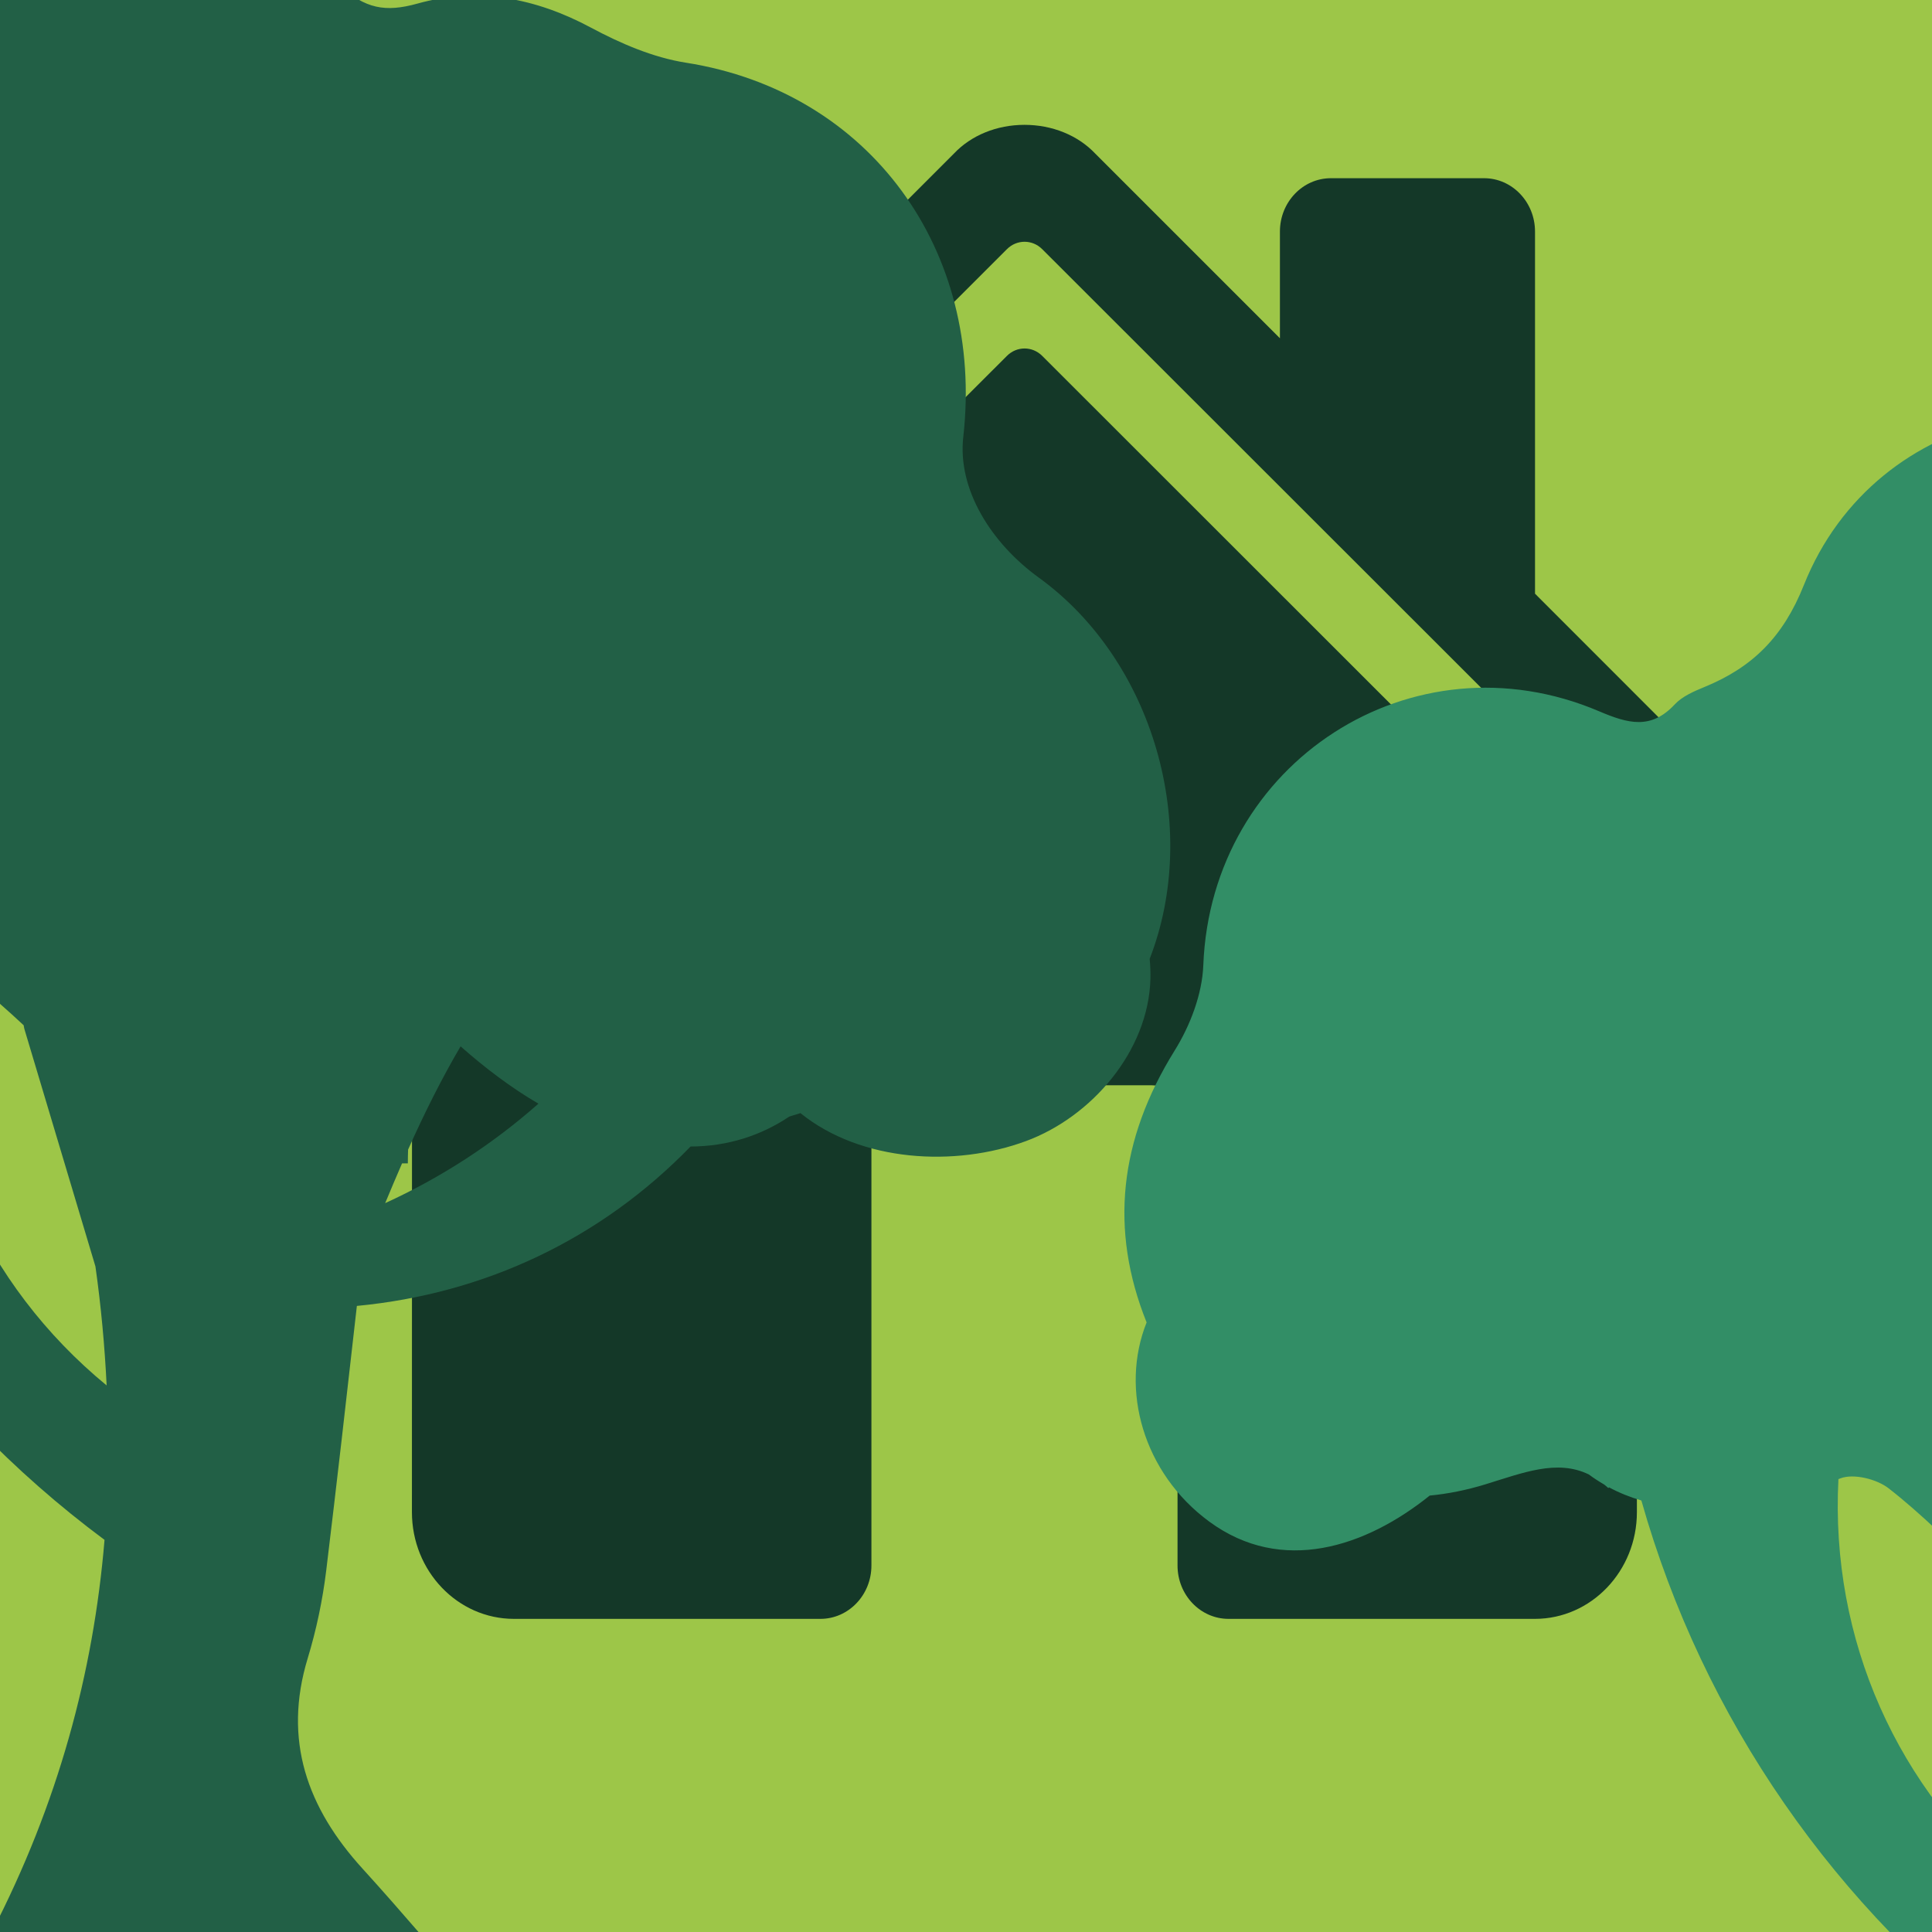
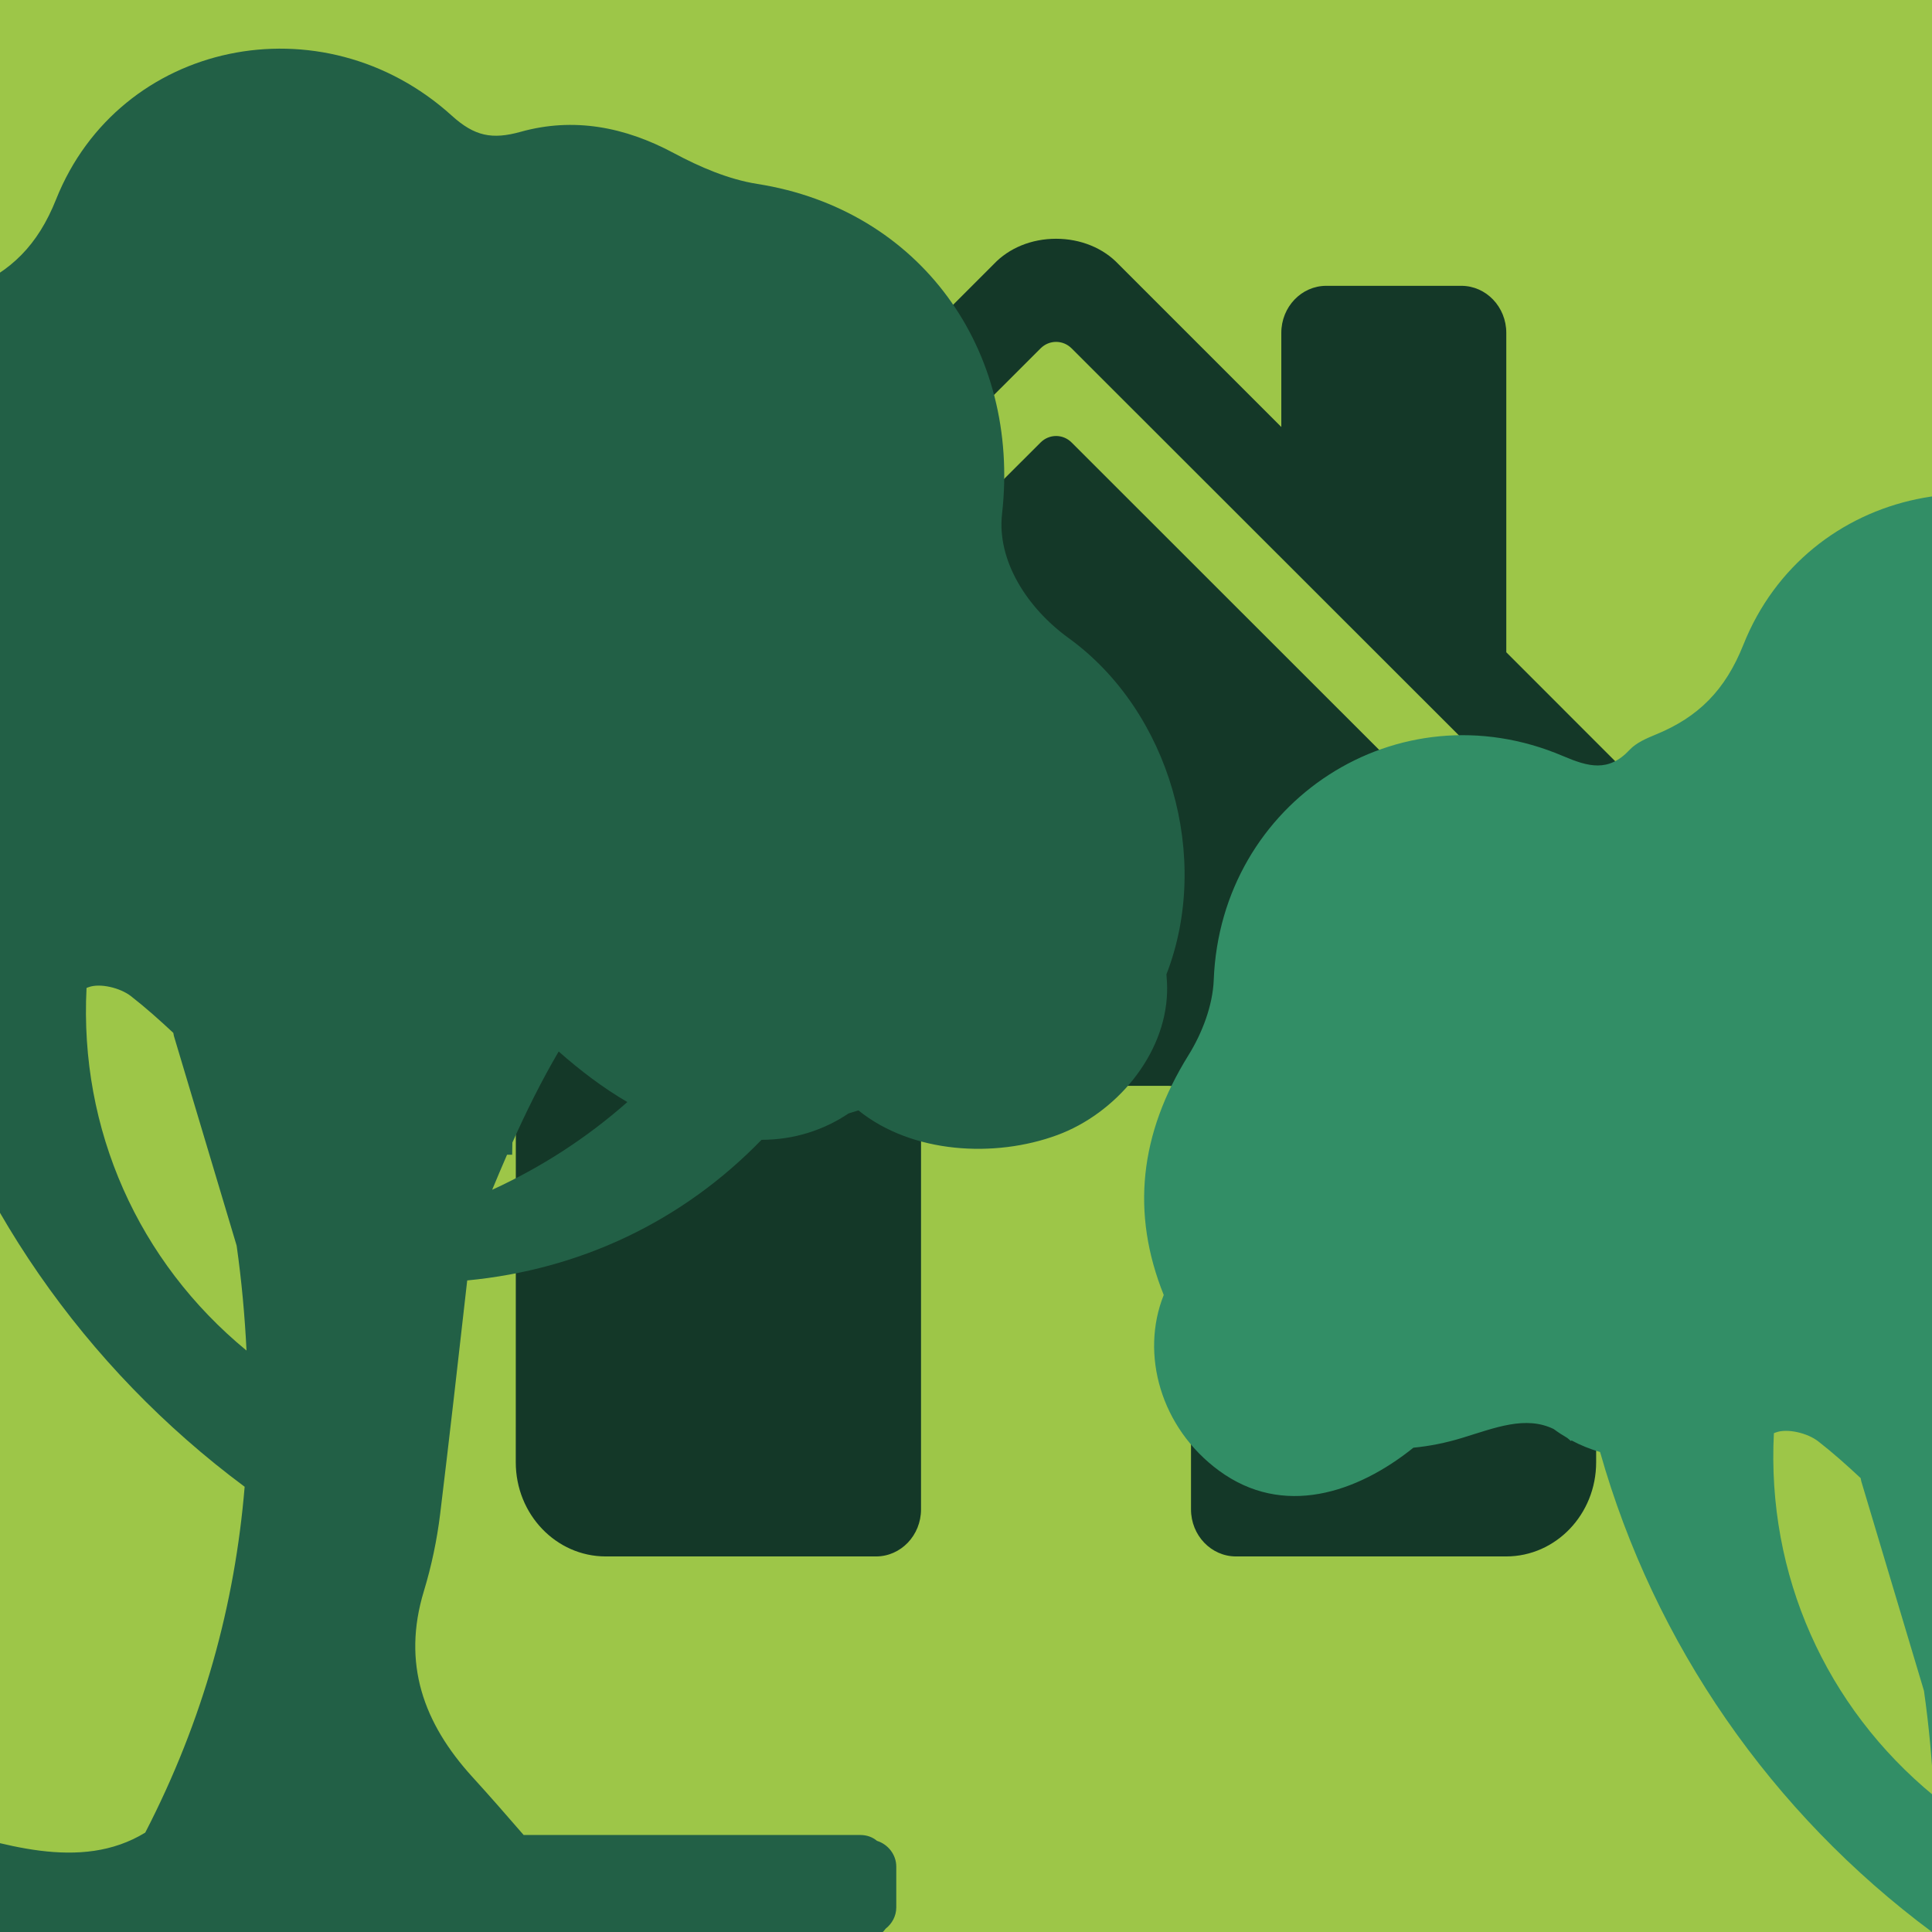
<svg xmlns="http://www.w3.org/2000/svg" xmlns:xlink="http://www.w3.org/1999/xlink" width="512" height="512" viewBox="0 0 512 512" version="1.1" id="svg3751">
  <defs id="defs3755">
    <clipPath clipPathUnits="userSpaceOnUse" id="clipPath4580">
-       <use x="0" y="0" xlink:href="#g4576" id="use4582" width="100%" height="100%" transform="matrix(1.183382,0,0,1.131507,-65.28398,-5.435612)" />
+       <use x="0" y="0" xlink:href="#g4576" id="use4582" width="100%" height="100%" transform="matrix(1.183382,0,0,1.131507,-142.2962,46.5098)" />
    </clipPath>
  </defs>
  <rect id="rect3759" width="514.169" height="512" x="-2.169" y="0" style="fill-opacity:1;fill:#9dc648" />
-   <g style="fill:#143828;fill-opacity:1" id="g4576" transform="matrix(0.8450361,0,0,0.8837772,55.16732,4.803869)">
+   <g style="fill:#143828;fill-opacity:1" id="g4576" transform="matrix(0.7452915,0,0,0.7794598,89.06003,38.33083)">
    <path d="m 261.56,101.28 a 8,8 0 0 0 -11.06,0 L 66.4,277.15 a 8,8 0 0 0 -2.47,5.79 L 63.9,448 a 32,32 0 0 0 32,32 H 192 a 16,16 0 0 0 16,-16 V 328 a 8,8 0 0 1 8,-8 h 80 a 8,8 0 0 1 8,8 v 136 a 16,16 0 0 0 16,16 h 96.06 a 32,32 0 0 0 32,-32 V 282.94 a 8,8 0 0 0 -2.47,-5.79 z" id="path3747" style="fill:#143828;fill-opacity:1" />
    <path d="m 490.91,244.15 -74.8,-71.56 V 64 a 16,16 0 0 0 -16,-16 h -48 a 16,16 0 0 0 -16,16 V 96 L 278.19,40.62 C 272.77,35.14 264.71,32 256,32 v 0 c -8.68,0 -16.72,3.14 -22.14,8.63 l -212.7,203.5 c -6.22,6 -7,15.87 -1.34,22.37 A 16,16 0 0 0 43,267.56 L 250.5,69.28 a 8,8 0 0 1 11.06,0 l 207.52,198.28 a 16,16 0 0 0 22.59,-0.44 c 6.14,-6.36 5.63,-16.86 -0.76,-22.97 z" id="path3749" style="fill:#143828;fill-opacity:1" />
  </g>
-   <g id="g4645" transform="translate(273.5436,109.7486)" style="fill:#328e66;fill-opacity:1">
+   <g id="g4645" transform="matrix(0.8819642,0,0,0.8819642,281.6601,130.8883)" style="fill:#328e66;fill-opacity:1">
    <g id="g4588" style="fill:#328e66;fill-opacity:1">
      <g id="g4586" style="fill:#328e66;fill-opacity:1">
        <path id="path4584" d="m 508.752,177.104 c -12.55,-9.086 -21.587,-23.337 -20.004,-37.312 5.586,-49.327 -24.644,-91.457 -73.514,-99.144 -8.678,-1.367 -17.319,-5.092 -25.141,-9.282 -14.745,-7.902 -30.11,-10.812 -45.998,-6.381 -8.58,2.395 -13.859,1.326 -20.678,-4.847 -38.899,-35.219 -99.862,-22.632 -118.92,25.169 -5.471,13.729 -13.562,21.742 -26.247,26.965 -2.832,1.167 -5.94,2.484 -7.952,4.639 -6.332,6.781 -12.366,5.108 -20.037,1.845 C 100.74,57.663 47.41,92.371 45.346,146.044 c -0.293,7.666 -3.472,15.989 -7.584,22.599 -14.721,23.685 -17.324,47.446 -7.442,72.065 -7.116,17.776 -0.91,39.939 16.618,52.796 19.233,14.112 41.412,6.748 58.409,-6.912 4.811,-0.457 9.707,-1.432 14.705,-2.962 9.992,-3.064 19.013,-6.724 27.438,-2.644 1.334,0.991 2.705,1.872 4.096,2.685 0.372,0.31 0.743,0.6 1.114,0.946 0.049,-0.077 0.09,-0.139 0.139,-0.216 2.774,1.497 5.651,2.631 8.597,3.496 16.345,57.765 51.481,108.36 99.731,144.22 -2.941,35.333 -12.346,69.973 -29.87,103.918 -19.56,11.958 -43.423,3.309 -63.905,-2.362 -18.107,-5.015 -35.737,-6.862 -53.815,-1.094 -3.741,1.195 -5.483,4.153 -5.667,7.218 -0.024,0.086 -0.061,0.155 -0.082,0.244 -1.371,5.892 -2.742,11.783 -4.113,17.671 -1.281,5.512 2.689,9.286 6.993,10.028 0.673,0.172 1.387,0.29 2.179,0.29 h 334.561 c 2.934,0 5.019,-1.289 6.315,-3.117 1.926,-1.506 3.203,-3.814 3.203,-6.405 v -12.24 c 0,-3.623 -2.48,-6.724 -5.802,-7.76 -1.269,-1.069 -2.945,-1.759 -5.08,-1.759 h -101.09 c -5.022,-5.802 -10.135,-11.661 -15.414,-17.458 -14.688,-16.129 -21.167,-34.081 -14.565,-55.799 2.293,-7.544 3.945,-15.39 4.899,-23.219 2.819,-23.199 5.455,-46.508 8.128,-70.156 33.929,-3.231 64.61,-17.698 88.43,-42.244 9.882,-0.024 18.752,-2.954 26.148,-7.928 l 2.967,-0.922 c 16.12,13.008 40.987,14.35 59.771,7.414 17.405,-6.427 32.457,-23.836 32.983,-42.975 0.049,-1.792 -0.041,-3.566 -0.196,-5.325 13.55,-34.896 1.159,-78.91 -29.393,-101.033 z M 213.658,282.23 c 0.192,-0.073 0.351,-0.131 0.542,-0.204 3.505,-1.334 9.613,0.196 12.767,2.647 4.447,3.46 8.653,7.23 12.766,11.065 0.082,0.326 0.086,0.628 0.188,0.963 6.279,20.983 12.559,41.971 18.837,62.954 1.498,10.576 2.452,21.082 2.97,31.534 C 229.24,364.475 211.467,324.81 213.658,282.23 Z m 121.883,60.65 c 1.469,-3.518 2.941,-7.034 4.472,-10.535 0.51,0 1.024,0 1.534,-0.004 0,-1.212 0.028,-2.428 0.069,-3.647 4.19,-9.396 8.768,-18.584 13.908,-27.364 6.549,5.773 13.37,10.959 20.637,15.189 -12.166,10.754 -25.806,19.584 -40.62,26.361 z" style="fill:#328e66;fill-opacity:1" />
      </g>
    </g>
-     <g id="g4590" style="fill:#328e66;fill-opacity:1">
- </g>
-     <g id="g4592" style="fill:#328e66;fill-opacity:1">
- </g>
-     <g id="g4594" style="fill:#328e66;fill-opacity:1">
- </g>
-     <g id="g4596" style="fill:#328e66;fill-opacity:1">
- </g>
-     <g id="g4598" style="fill:#328e66;fill-opacity:1">
- </g>
-     <g id="g4600" style="fill:#328e66;fill-opacity:1">
- </g>
-     <g id="g4602" style="fill:#328e66;fill-opacity:1">
- </g>
-     <g id="g4604" style="fill:#328e66;fill-opacity:1">
- </g>
-     <g id="g4606" style="fill:#328e66;fill-opacity:1">
- </g>
-     <g id="g4608" style="fill:#328e66;fill-opacity:1">
- </g>
-     <g id="g4610" style="fill:#328e66;fill-opacity:1">
- </g>
-     <g id="g4612" style="fill:#328e66;fill-opacity:1">
- </g>
-     <g id="g4614" style="fill:#328e66;fill-opacity:1">
- </g>
-     <g id="g4616" style="fill:#328e66;fill-opacity:1">
- </g>
-     <g id="g4618" style="fill:#328e66;fill-opacity:1">
- </g>
+     <g id="g4590" style="fill:#328e66;fill-opacity:1" />
+     <g id="g4592" style="fill:#328e66;fill-opacity:1" />
+     <g id="g4594" style="fill:#328e66;fill-opacity:1" />
+     <g id="g4596" style="fill:#328e66;fill-opacity:1" />
+     <g id="g4598" style="fill:#328e66;fill-opacity:1" />
+     <g id="g4600" style="fill:#328e66;fill-opacity:1" />
+     <g id="g4602" style="fill:#328e66;fill-opacity:1" />
+     <g id="g4604" style="fill:#328e66;fill-opacity:1" />
+     <g id="g4606" style="fill:#328e66;fill-opacity:1" />
+     <g id="g4608" style="fill:#328e66;fill-opacity:1" />
+     <g id="g4610" style="fill:#328e66;fill-opacity:1" />
+     <g id="g4612" style="fill:#328e66;fill-opacity:1" />
+     <g id="g4614" style="fill:#328e66;fill-opacity:1" />
+     <g id="g4616" style="fill:#328e66;fill-opacity:1" />
+     <g id="g4618" style="fill:#328e66;fill-opacity:1" />
  </g>
-   <g id="g4645-3" transform="translate(-233.4665,-24.035)" style="fill:#226046;fill-opacity:1">
+   <g id="g4645-3" transform="matrix(0.8819642,0,0,0.8819642,-165.5046,12.89598)" style="fill:#226046;fill-opacity:1">
    <g id="g4588-3" style="fill:#226046;fill-opacity:1">
      <g id="g4586-4" style="fill:#226046;fill-opacity:1">
        <path id="path4584-6" d="m 508.752,177.104 c -12.55,-9.086 -21.587,-23.337 -20.004,-37.312 5.586,-49.327 -24.644,-91.457 -73.514,-99.144 -8.678,-1.367 -17.319,-5.092 -25.141,-9.282 -14.745,-7.902 -30.11,-10.812 -45.998,-6.381 -8.58,2.395 -13.859,1.326 -20.678,-4.847 -38.899,-35.219 -99.862,-22.632 -118.92,25.169 -5.471,13.729 -13.562,21.742 -26.247,26.965 -2.832,1.167 -5.94,2.484 -7.952,4.639 -6.332,6.781 -12.366,5.108 -20.037,1.845 C 100.74,57.663 47.41,92.371 45.346,146.044 c -0.293,7.666 -3.472,15.989 -7.584,22.599 -14.721,23.685 -17.324,47.446 -7.442,72.065 -7.116,17.776 -0.91,39.939 16.618,52.796 19.233,14.112 41.412,6.748 58.409,-6.912 4.811,-0.457 9.707,-1.432 14.705,-2.962 9.992,-3.064 19.013,-6.724 27.438,-2.644 1.334,0.991 2.705,1.872 4.096,2.685 0.372,0.31 0.743,0.6 1.114,0.946 0.049,-0.077 0.09,-0.139 0.139,-0.216 2.774,1.497 5.651,2.631 8.597,3.496 16.345,57.765 51.481,108.36 99.731,144.22 -2.941,35.333 -12.346,69.973 -29.87,103.918 -19.56,11.958 -43.423,3.309 -63.905,-2.362 -18.107,-5.015 -35.737,-6.862 -53.815,-1.094 -3.741,1.195 -5.483,4.153 -5.667,7.218 -0.024,0.086 -0.061,0.155 -0.082,0.244 -1.371,5.892 -2.742,11.783 -4.113,17.671 -1.281,5.512 2.689,9.286 6.993,10.028 0.673,0.172 1.387,0.29 2.179,0.29 h 334.561 c 2.934,0 5.019,-1.289 6.315,-3.117 1.926,-1.506 3.203,-3.814 3.203,-6.405 v -12.24 c 0,-3.623 -2.48,-6.724 -5.802,-7.76 -1.269,-1.069 -2.945,-1.759 -5.08,-1.759 h -101.09 c -5.022,-5.802 -10.135,-11.661 -15.414,-17.458 -14.688,-16.129 -21.167,-34.081 -14.565,-55.799 2.293,-7.544 3.945,-15.39 4.899,-23.219 2.819,-23.199 5.455,-46.508 8.128,-70.156 33.929,-3.231 64.61,-17.698 88.43,-42.244 9.882,-0.024 18.752,-2.954 26.148,-7.928 l 2.967,-0.922 c 16.12,13.008 40.987,14.35 59.771,7.414 17.405,-6.427 32.457,-23.836 32.983,-42.975 0.049,-1.792 -0.041,-3.566 -0.196,-5.325 13.55,-34.896 1.159,-78.91 -29.393,-101.033 z M 213.658,282.23 c 0.192,-0.073 0.351,-0.131 0.542,-0.204 3.505,-1.334 9.613,0.196 12.767,2.647 4.447,3.46 8.653,7.23 12.766,11.065 0.082,0.326 0.086,0.628 0.188,0.963 6.279,20.983 12.559,41.971 18.837,62.954 1.498,10.576 2.452,21.082 2.97,31.534 C 229.24,364.475 211.467,324.81 213.658,282.23 Z m 121.883,60.65 c 1.469,-3.518 2.941,-7.034 4.472,-10.535 0.51,0 1.024,0 1.534,-0.004 0,-1.212 0.028,-2.428 0.069,-3.647 4.19,-9.396 8.768,-18.584 13.908,-27.364 6.549,5.773 13.37,10.959 20.637,15.189 -12.166,10.754 -25.806,19.584 -40.62,26.361 z" style="fill:#226046;fill-opacity:1" />
      </g>
    </g>
    <g id="g4590-9" style="fill:#226046;fill-opacity:1" />
    <g id="g4592-9" style="fill:#226046;fill-opacity:1" />
    <g id="g4594-2" style="fill:#226046;fill-opacity:1" />
    <g id="g4596-9" style="fill:#226046;fill-opacity:1" />
    <g id="g4598-2" style="fill:#226046;fill-opacity:1" />
    <g id="g4600-5" style="fill:#226046;fill-opacity:1" />
    <g id="g4602-6" style="fill:#226046;fill-opacity:1" />
    <g id="g4604-3" style="fill:#226046;fill-opacity:1" />
    <g id="g4606-3" style="fill:#226046;fill-opacity:1" />
    <g id="g4608-3" style="fill:#226046;fill-opacity:1" />
    <g id="g4610-5" style="fill:#226046;fill-opacity:1" />
    <g id="g4612-3" style="fill:#226046;fill-opacity:1" />
    <g id="g4614-1" style="fill:#226046;fill-opacity:1" />
    <g id="g4616-6" style="fill:#226046;fill-opacity:1" />
    <g id="g4618-8" style="fill:#226046;fill-opacity:1" />
  </g>
</svg>
